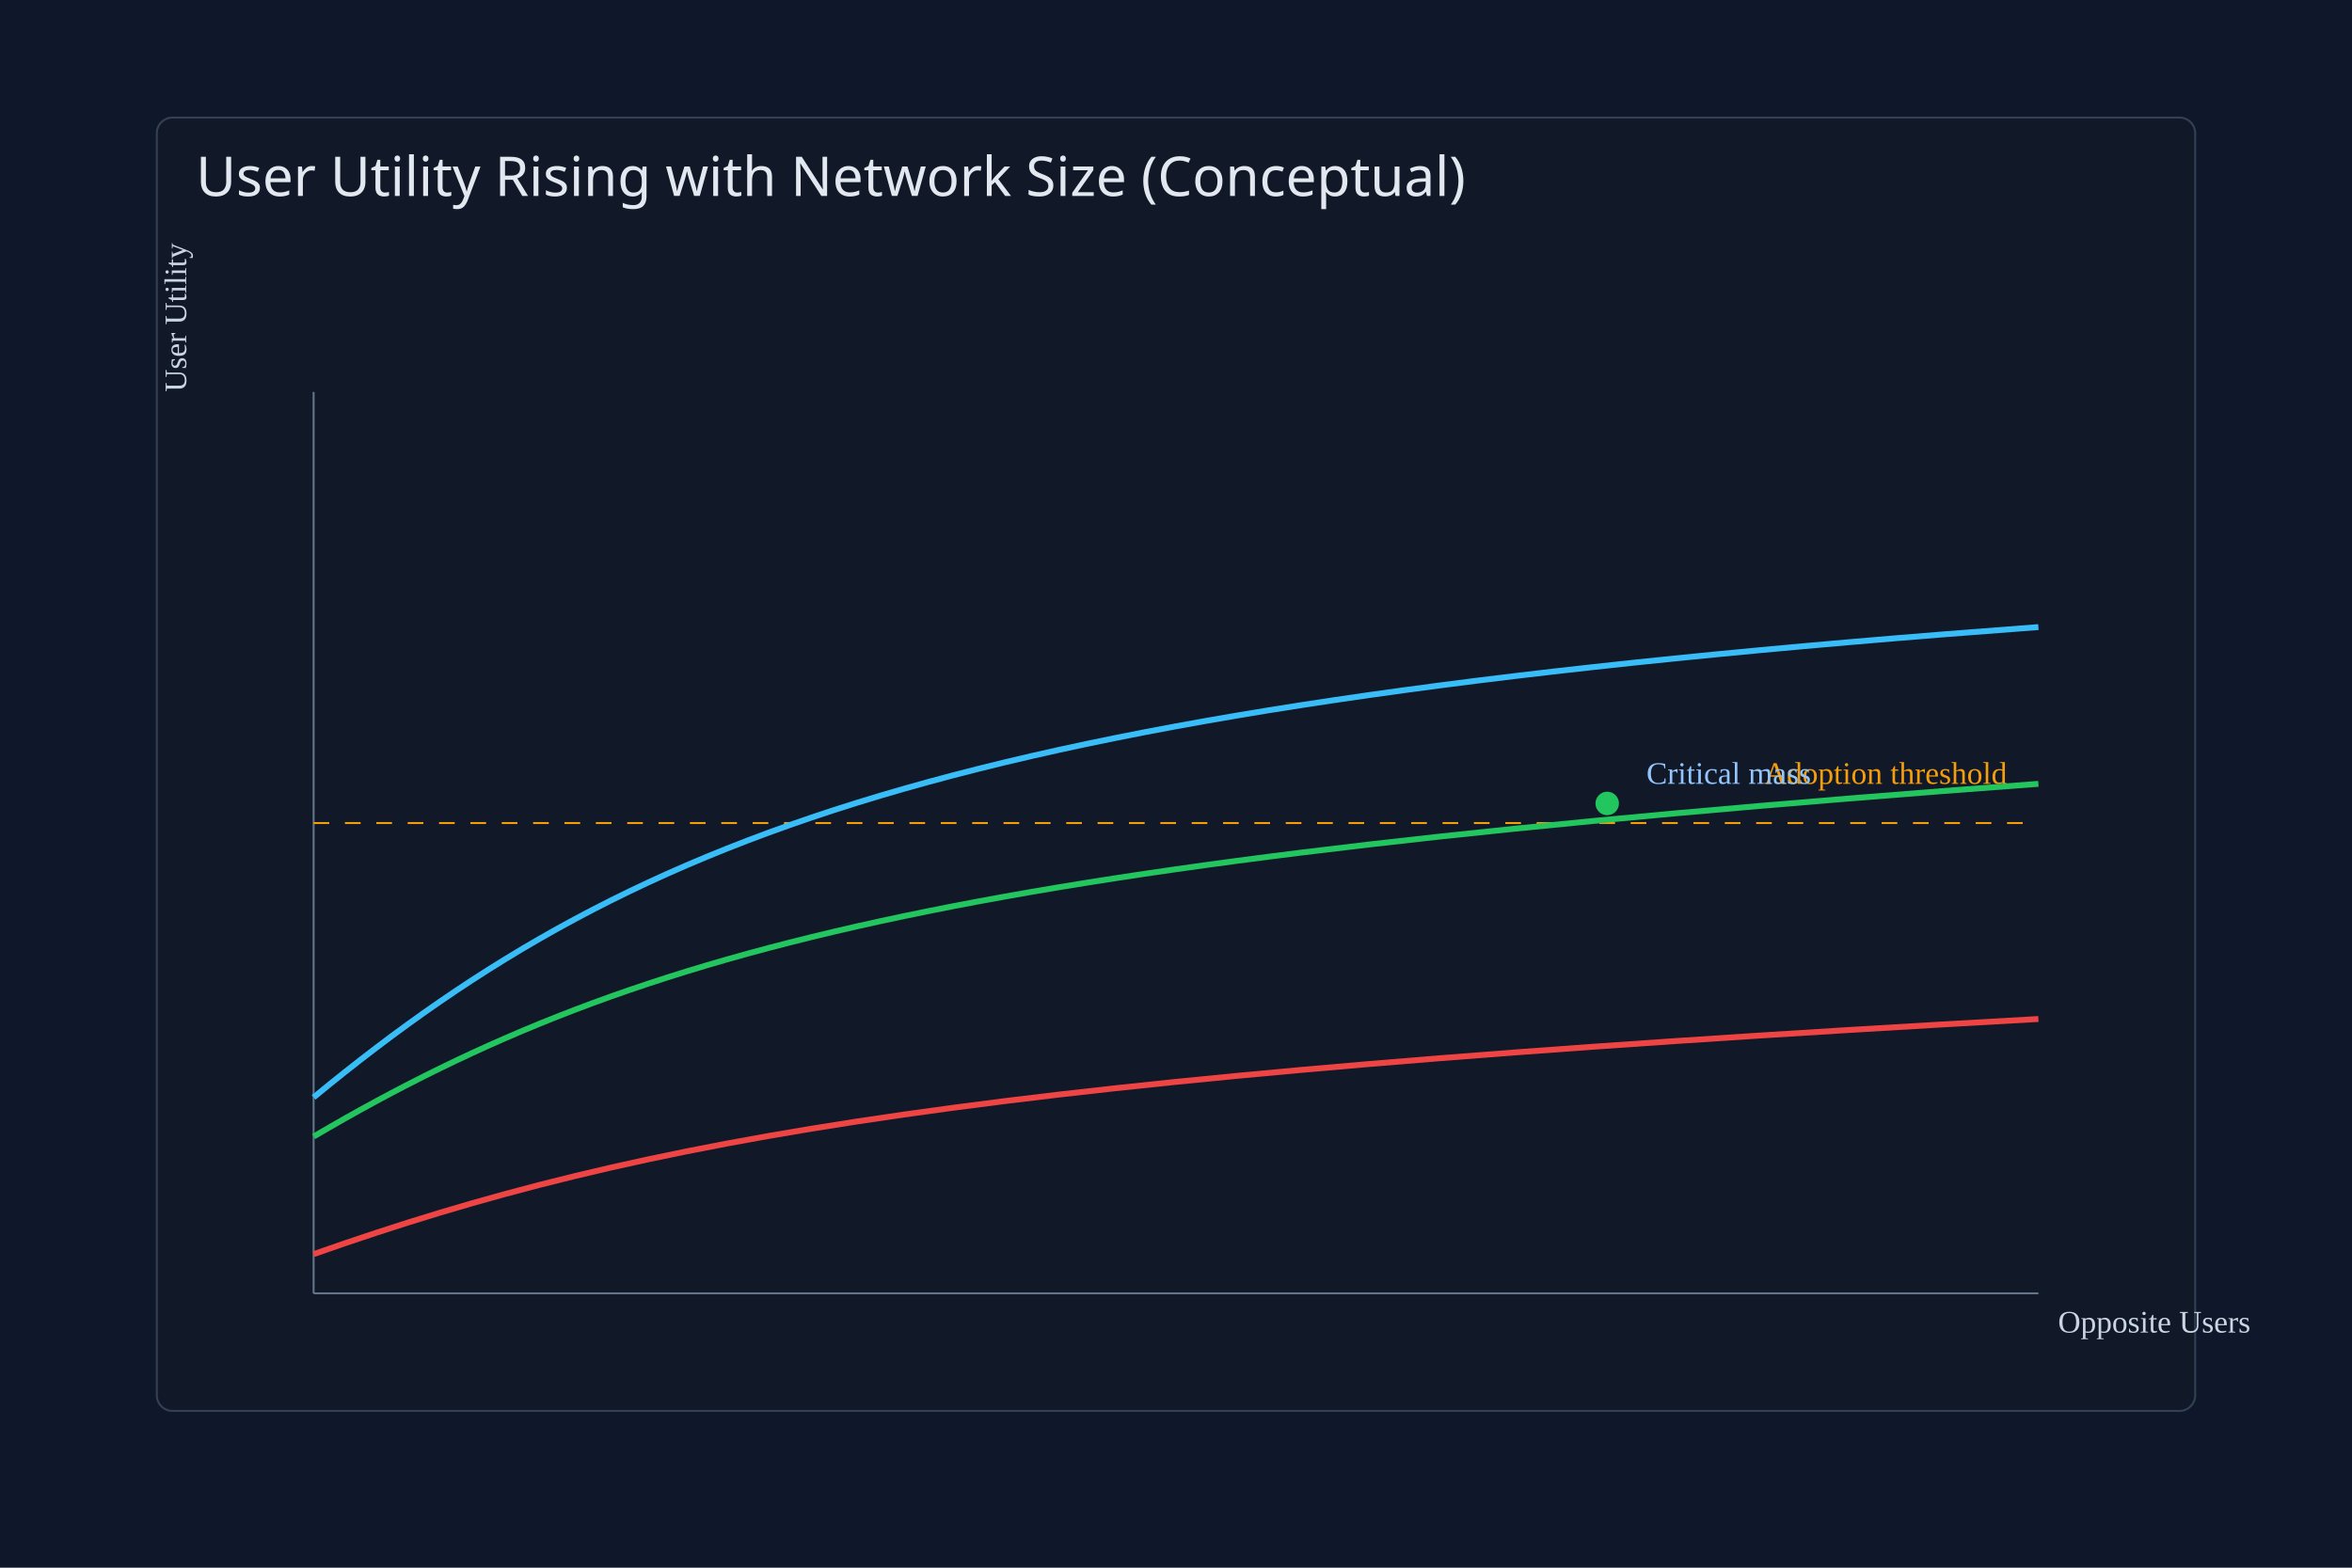
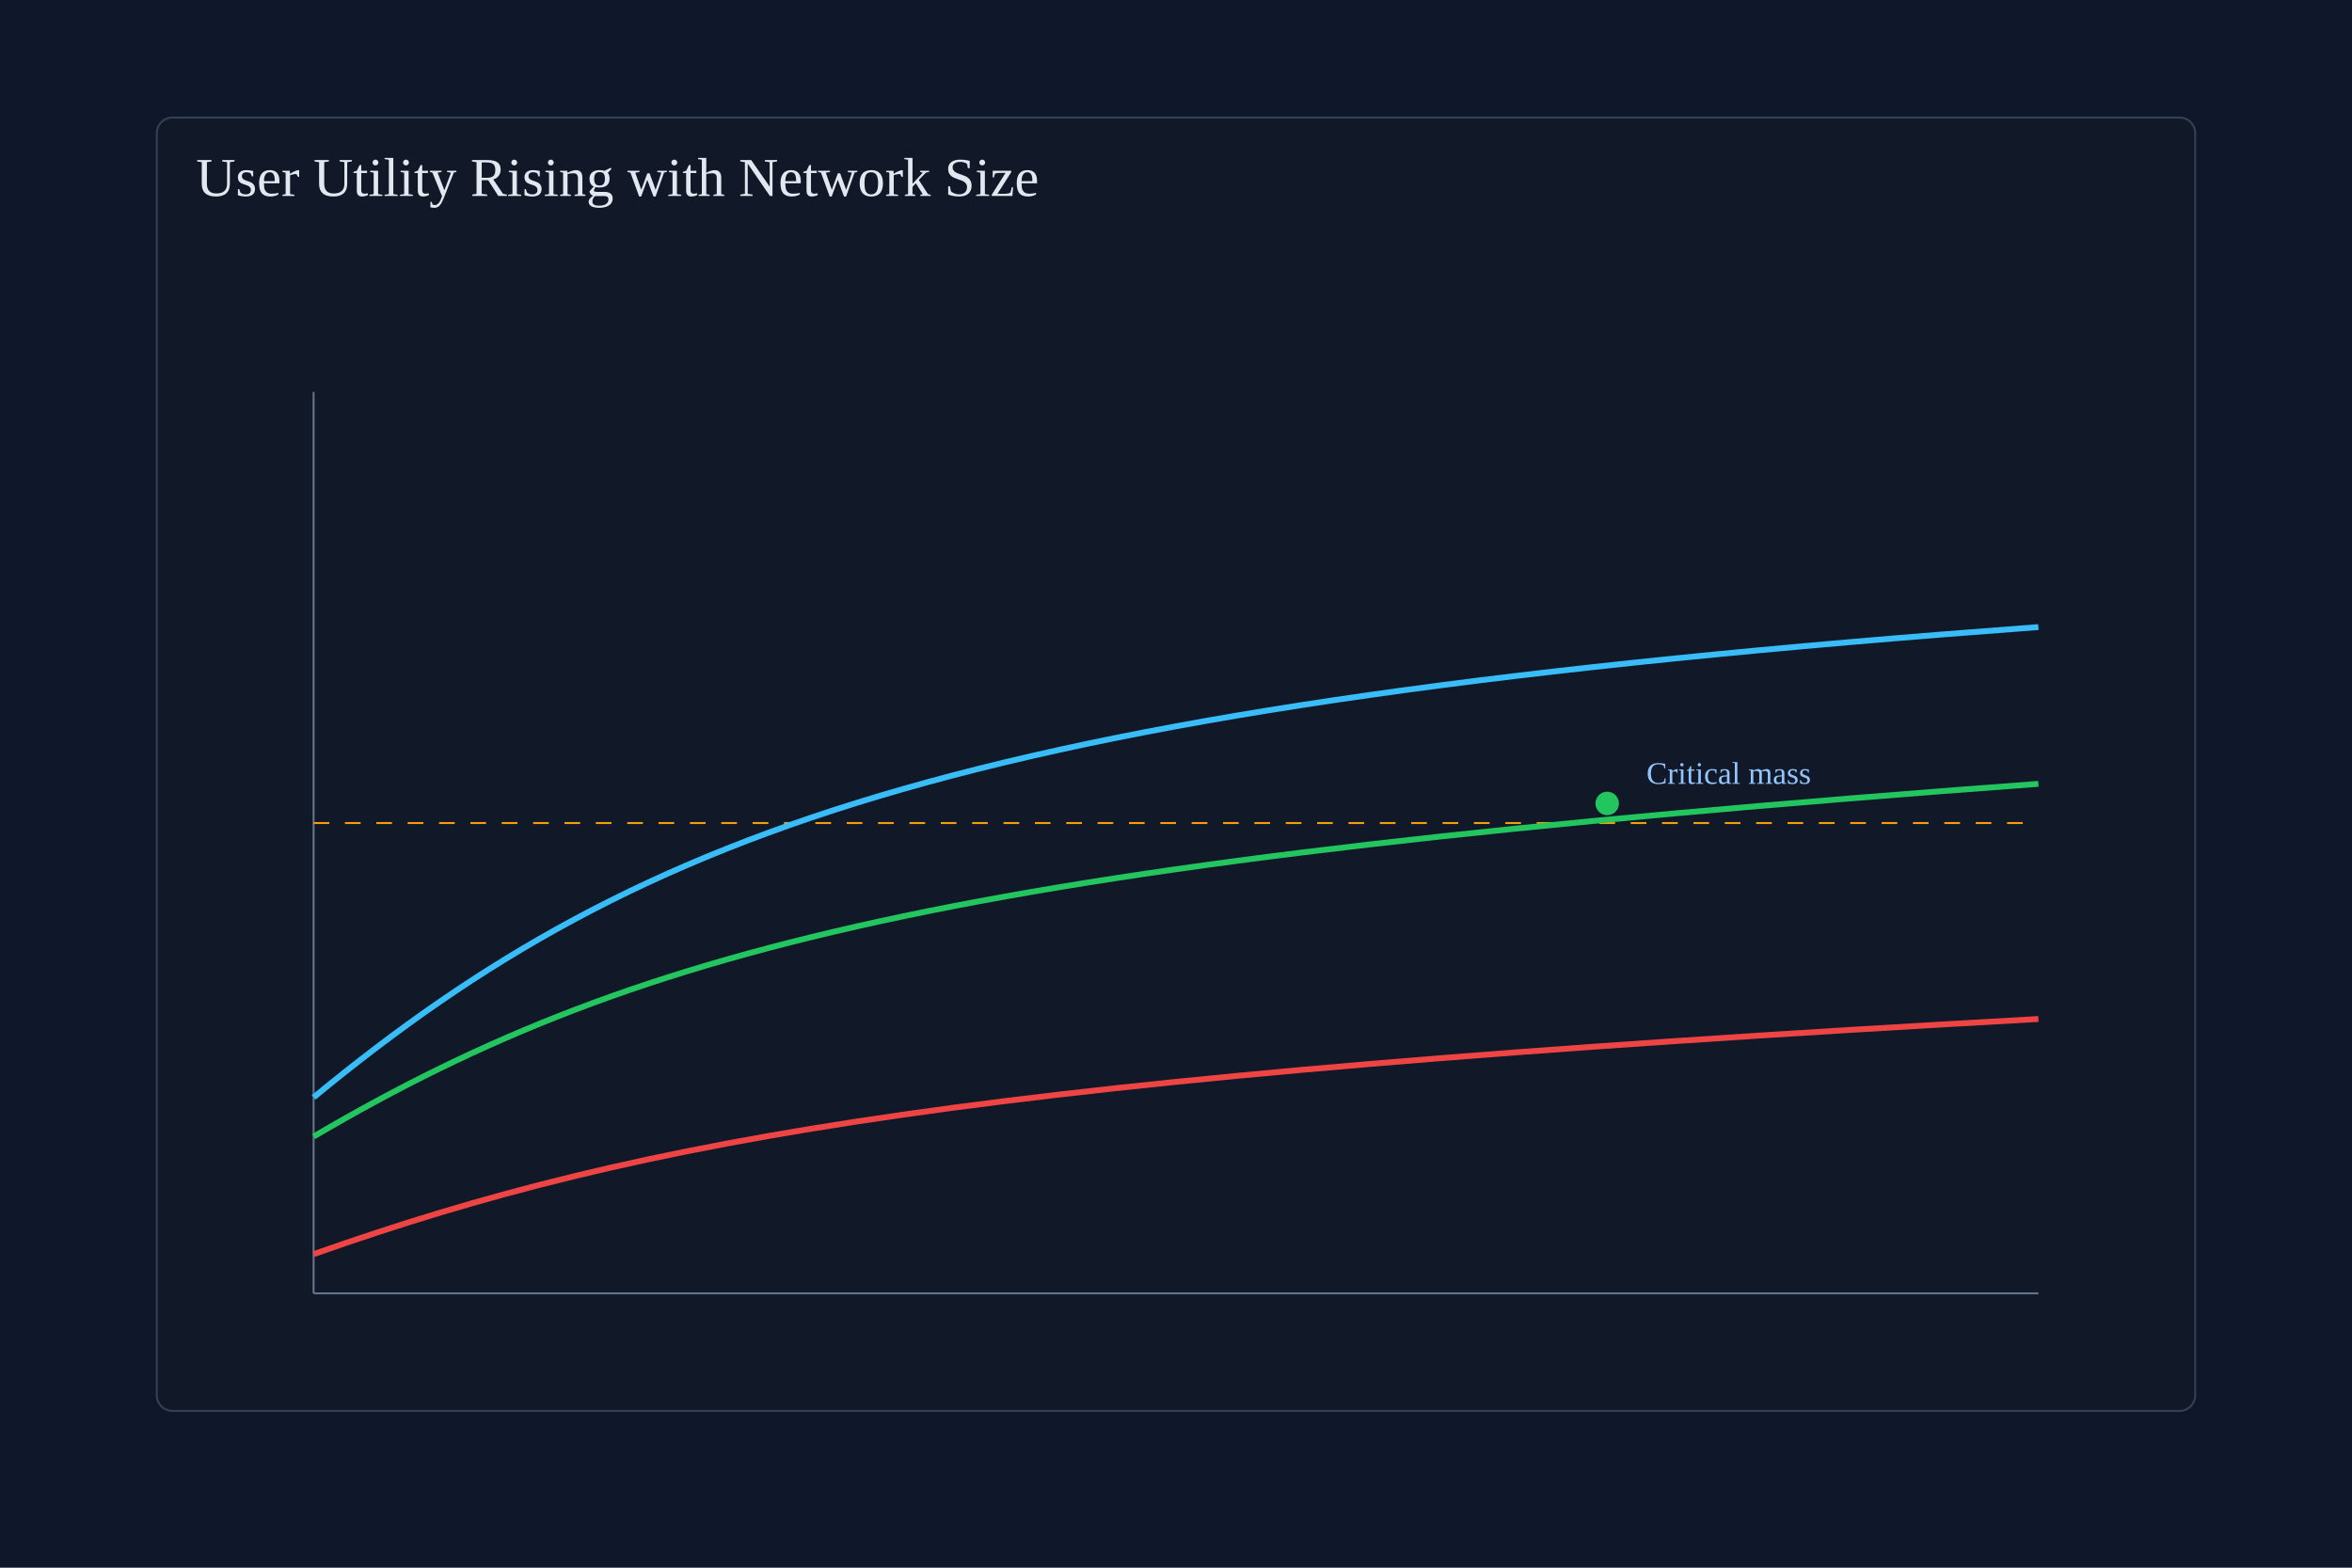
<svg xmlns="http://www.w3.org/2000/svg" width="1200" height="800" viewBox="0 0 1200 800">
  <rect width="100%" height="100%" fill="#0f172a" />
  <g transform="translate(80,60)">
    <rect x="0" y="0" width="1040" height="660" rx="8" fill="#111827" stroke="#334155" />
-     <text x="20" y="40" fill="#e2e8f0" font-size="28" font-family="Geist, sans-serif">User Utility Rising with Network Size (Conceptual)</text>
+     <text x="20" y="40" fill="#e2e8f0" font-size="28">User Utility Rising with Network Size</text>
    <line x1="80" y1="600" x2="960" y2="600" stroke="#64748b" />
    <line x1="80" y1="140" x2="80" y2="600" stroke="#64748b" />
-     <text x="970" y="620" fill="#cbd5e1" font-size="16">Opposite Users</text>
-     <text x="15" y="140" fill="#cbd5e1" font-size="16" transform="rotate(-90,15,140)">User Utility</text>
    <line x1="80" y1="360" x2="960" y2="360" stroke="#f59e0b" stroke-dasharray="8,8" />
-     <text x="820" y="340" fill="#f59e0b" font-size="16">Adoption threshold</text>
    <path d="M80,580 C250,520 420,490 960,460" fill="none" stroke="#ef4444" stroke-width="3" />
    <path d="M80,520 C250,420 420,380 960,340" fill="none" stroke="#22c55e" stroke-width="3" />
    <path d="M80,500 C250,360 420,300 960,260" fill="none" stroke="#38bdf8" stroke-width="3" />
    <circle cx="740" cy="350" r="6" fill="#22c55e" />
    <text x="760" y="340" fill="#93c5fd" font-size="16">Critical mass</text>
  </g>
</svg>
